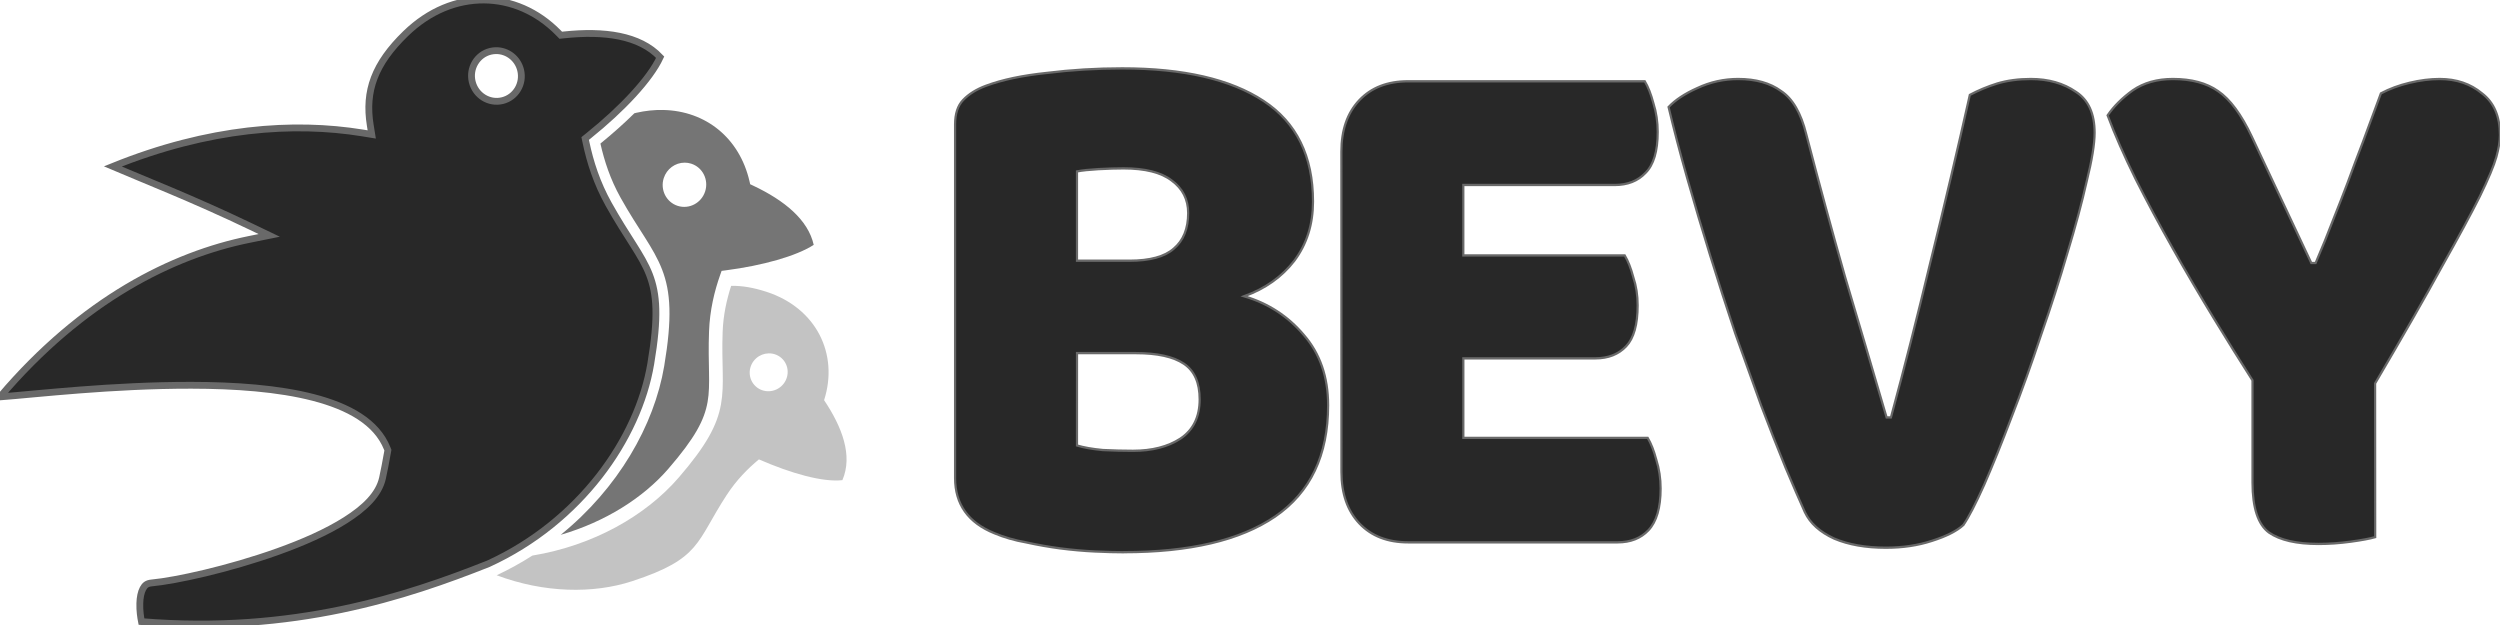
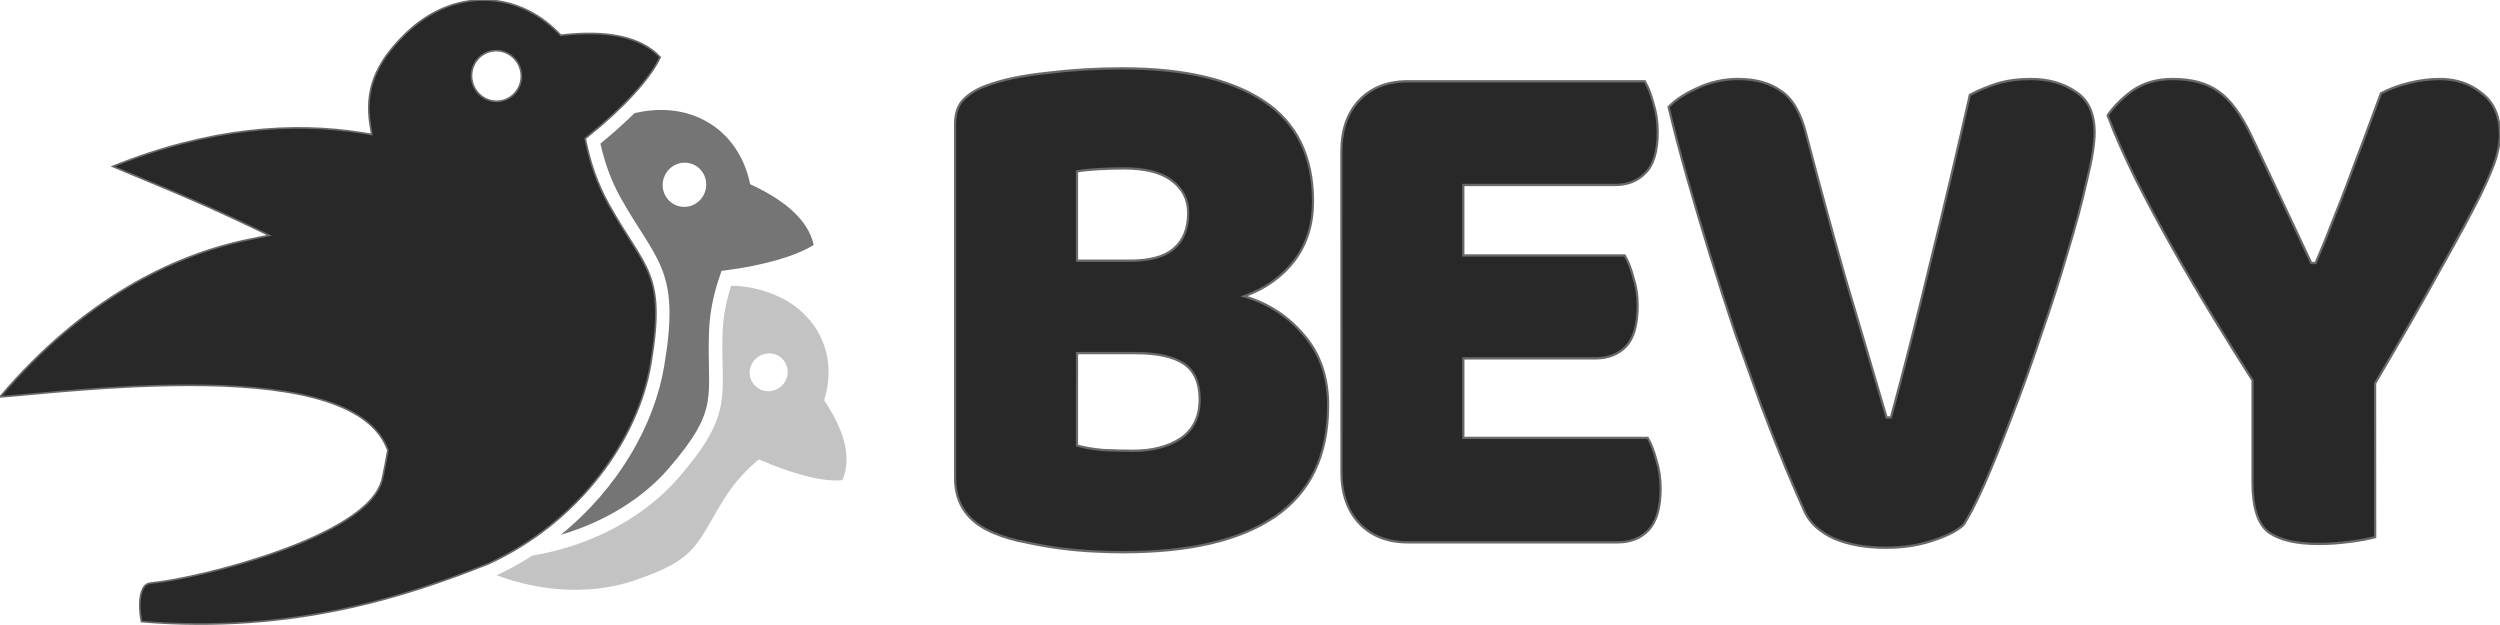
<svg xmlns="http://www.w3.org/2000/svg" xmlns:xlink="http://www.w3.org/1999/xlink" id="svg1941" version="1.1" viewBox="0 0 93.706 23.391" height="23.391mm" width="93.706mm">
  <defs id="defs1935">
    <path id="B" d="m 87.4,202.262 q 0.345,0.099 0.887,0.148 0.542,0.025 1.035,0.025 0.985,0 1.626,-0.394 0.665,-0.419 0.665,-1.281 0,-0.813 -0.542,-1.158 -0.542,-0.345 -1.65,-0.345 h -2.02 z m 0,-6.011 h 1.798 q 1.059,0 1.527,-0.394 0.493,-0.394 0.493,-1.158 0,-0.665 -0.567,-1.059 -0.542,-0.394 -1.65,-0.394 -0.37,0 -0.862,0.025 -0.468,0.025 -0.739,0.074 z m 1.601,9.484 q -0.419,0 -0.985,-0.025 -0.567,-0.025 -1.182,-0.099 -0.591,-0.074 -1.182,-0.197 -0.591,-0.099 -1.084,-0.296 -1.355,-0.517 -1.355,-1.798 v -11.504 q 0,-0.517 0.271,-0.788 0.296,-0.296 0.788,-0.468 0.838,-0.296 2.094,-0.419 1.256,-0.148 2.587,-0.148 3.153,0 4.853,1.059 1.7,1.059 1.7,3.276 0,1.109 -0.64,1.921 -0.64,0.788 -1.724,1.158 1.232,0.345 2.045,1.256 0.838,0.911 0.838,2.291 0,2.439 -1.823,3.621 -1.798,1.158 -5.198,1.158 z" />
    <path id="E" d="m 96.48,192.704 q 0,-1.059 0.616,-1.675 0.616,-0.616 1.675,-0.616 h 8.129 q 0.172,0.271 0.296,0.714 0.148,0.443 0.148,0.936 0,0.936 -0.419,1.33 -0.394,0.394 -1.059,0.394 h -5.198 v 2.291 h 5.543 q 0.172,0.271 0.296,0.714 0.148,0.419 0.148,0.911 0,0.936 -0.394,1.33 -0.394,0.394 -1.059,0.394 h -4.533 v 2.587 h 6.331 q 0.172,0.271 0.296,0.714 0.148,0.443 0.148,0.936 0,0.936 -0.419,1.355 -0.394,0.394 -1.059,0.394 h -7.193 q -1.059,0 -1.675,-0.616 -0.616,-0.616 -0.616,-1.675 z" />
    <path id="V" d="m 117.842,204.849 q -0.345,0.296 -1.084,0.517 -0.714,0.222 -1.577,0.222 -1.035,0 -1.774,-0.296 -0.739,-0.32 -1.01,-0.862 -0.271,-0.567 -0.665,-1.453 -0.394,-0.911 -0.838,-2.02 -0.419,-1.109 -0.887,-2.34 -0.443,-1.256 -0.862,-2.537 -0.419,-1.281 -0.788,-2.513 -0.369,-1.232 -0.64,-2.316 0.345,-0.345 0.985,-0.616 0.665,-0.296 1.404,-0.296 0.911,0 1.478,0.394 0.591,0.369 0.862,1.404 0.665,2.414 1.33,4.631 0.69,2.192 1.429,4.582 h 0.148 q 0.665,-2.316 1.355,-5.05 0.714,-2.734 1.355,-5.444 0.443,-0.222 0.936,-0.369 0.517,-0.148 1.158,-0.148 0.911,0 1.552,0.419 0.64,0.394 0.64,1.33 0,0.542 -0.271,1.577 -0.246,1.035 -0.665,2.34 -0.394,1.281 -0.911,2.685 -0.493,1.404 -1.01,2.66 -0.493,1.232 -0.936,2.192 -0.443,0.936 -0.714,1.306 z" />
    <path id="Y" d="m 131.985,205.243 q -0.271,0.074 -0.838,0.148 -0.567,0.074 -1.109,0.074 -1.133,0 -1.7,-0.37 -0.567,-0.394 -0.567,-1.626 v -3.326 q -0.616,-0.911 -1.33,-2.02 -0.714,-1.109 -1.404,-2.266 -0.69,-1.158 -1.281,-2.266 -0.591,-1.133 -0.961,-2.069 0.32,-0.443 0.862,-0.813 0.567,-0.37 1.379,-0.37 0.961,0 1.552,0.394 0.616,0.394 1.158,1.478 l 2.045,4.114 h 0.148 q 0.345,-0.764 0.591,-1.379 0.271,-0.64 0.517,-1.256 0.246,-0.64 0.517,-1.306 0.271,-0.69 0.616,-1.577 0.443,-0.222 0.985,-0.345 0.542,-0.123 1.035,-0.123 0.862,0 1.453,0.468 0.616,0.443 0.616,1.355 0,0.296 -0.123,0.714 -0.123,0.419 -0.567,1.281 -0.443,0.838 -1.306,2.291 -0.838,1.453 -2.291,3.794 z" />
    <path id="bird" transform="translate(5.0092774e-5,-757.8763)" d="m 2191.146,2276.783 c -5.973,-0.035 -12.098,2.348 -17.361,7.459 -6.913,6.713 -9.06,12.755 -7.848,20.295 l 0.332,2.068 -2.066,-0.336 c -15.188,-2.461 -33.985,-1.218 -55.371,7.434 6.287,2.695 17.826,7.193 30.631,13.342 l 4.061,1.951 -4.414,0.894 c -16.909,3.427 -36.973,13.328 -55.299,34.934 8.198,-0.637 24.953,-2.609 42.428,-2.582 9.714,0.015 19.287,0.687 27.086,2.709 7.799,2.022 14.026,5.435 16.367,11.285 l 0.16,0.4 -0.076,0.424 c -0.384,2.183 -0.761,4.149 -1.117,5.76 -0.816,3.694 -4.01,6.682 -8.195,9.342 -4.186,2.66 -9.496,4.985 -15.014,6.961 -11.035,3.952 -22.78,6.477 -27.965,6.959 -1.102,0.102 -1.542,0.498 -1.967,1.27 -0.425,0.771 -0.659,1.982 -0.693,3.25 -0.046,1.693 0.181,3.104 0.367,4.062 33.749,2.767 58.847,-5.651 76.959,-12.838 20.351,-9.331 33.213,-27.758 36.006,-44.348 1.75,-10.395 1.375,-15.489 -0.312,-19.828 -1.687,-4.339 -4.922,-8.191 -9.025,-15.549 -2.637,-4.728 -4.108,-9.367 -5.02,-13.688 l -0.193,-0.91 0.727,-0.582 c 7.54,-6.045 13.681,-12.644 15.91,-17.449 -4.574,-4.865 -12.479,-5.893 -21.322,-4.947 l -0.727,0.076 -0.512,-0.521 c -4.713,-4.801 -10.562,-7.261 -16.535,-7.297 z m 2.648,11.232 a 5.629,5.524 76.403 0 1 5.502,4.322 5.629,5.524 76.403 0 1 -4.047,6.769 5.629,5.524 76.403 0 1 -6.693,-4.172 5.629,5.524 76.403 0 1 4.047,-6.769 5.629,5.524 76.403 0 1 1.191,-0.15 z" />
  </defs>
  <g transform="translate(-15.83809,-109.1515)" id="layer1">
    <g style="opacity:1;fill:#757575;fill-opacity:1;stroke-width:0.756;stroke-miterlimit:4;stroke-dasharray:none" transform="matrix(0.6386771,0,0,0.6386771,-336.2912,-147.5184)" id="g1911-8-3-9-3">
      <g id="g1121-3-8-8-2-8-7-1-2-8-3-9-6" style="fill:#929292;fill-opacity:1" transform="matrix(-0.4042672,-0.1743825,-0.1743825,0.4042672,678.7761,389.8476)">
        <path transform="matrix(-0.551804,-0.2380231,-0.2380231,0.551804,1946.732,-620.612)" d="m 2246.031,2340.191 v 0 c -0.016,3e-4 -0.031,0 -0.047,0 -0.98,3.067 -1.739,6.4 -1.883,10.195 -0.271,7.126 0.453,11.464 -0.367,16.08 -0.82,4.616 -3.245,9.161 -9.414,16.287 -7.342,8.482 -18.979,15.045 -32.42,17.264 -2.502,1.597 -5.142,3.061 -7.92,4.363 10.462,3.938 21.402,4.153 30.076,1.307 15.279,-5.014 14.096,-8.616 20.943,-19.107 2.157,-3.305 4.647,-5.828 7.148,-7.9 7.125,3.107 14.143,5.101 18.516,4.607 2.351,-5.45 -0.057,-11.771 -4.059,-17.746 3.282,-10.196 -1.699,-20.406 -12.73,-24.016 -2.877,-0.942 -5.463,-1.384 -7.844,-1.338 z m 8.275,14.971 a 4.167,4.245 48.68 0 1 3.197,1.397 4.167,4.245 48.68 0 1 -0.438,5.934 4.167,4.245 48.68 0 1 -5.939,-0.326 4.167,4.245 48.68 0 1 0.438,-5.934 4.167,4.245 48.68 0 1 2.742,-1.07 z m -68.375,45.379 c 0.127,0.075 0.257,0.141 0.385,0.215 0.131,-0.049 0.264,-0.101 0.395,-0.15 -0.26,-0.023 -0.519,-0.039 -0.779,-0.064 z" style="fill:#c3c3c3;fill-opacity:1;stroke:none;stroke-width:0.56px;stroke-linecap:butt;stroke-linejoin:miter;stroke-opacity:1" id="path819-1-94-5-3-1-9-6-4-90-0-8-9-5-8-6-1" />
      </g>
    </g>
    <g style="opacity:1;fill:#282828;fill-opacity:1;stroke:none;stroke-width:0.756;stroke-miterlimit:4;stroke-dasharray:none;stroke-opacity:1" transform="matrix(-0.289957,0.2343288,0.2343288,0.289957,41.47955,36.94942)" id="g1051-1-2-0-8-6-0-8-1-5-6-9-6">
      <g style="opacity:1;fill:#282828;fill-opacity:1" transform="matrix(-0.3525408,0.2849059,0.2849059,0.3525408,477.11,-1021.767)" id="g3029-3">
        <use xlink:href="#bird" style="color:#000000;font-style:normal;font-variant:normal;font-weight:normal;font-stretch:normal;font-size:medium;line-height:normal;font-family:sans-serif;font-variant-ligatures:normal;font-variant-position:normal;font-variant-caps:normal;font-variant-numeric:normal;font-variant-alternates:normal;font-variant-east-asian:normal;font-feature-settings:normal;font-variation-settings:normal;text-indent:0;text-align:start;text-decoration:none;text-decoration-line:none;text-decoration-style:solid;text-decoration-color:#000000;letter-spacing:normal;word-spacing:normal;text-transform:none;writing-mode:lr-tb;direction:ltr;text-orientation:mixed;dominant-baseline:auto;baseline-shift:baseline;text-anchor:start;white-space:normal;shape-padding:0;shape-margin:0;inline-size:0;clip-rule:nonzero;display:inline;overflow:visible;visibility:visible;isolation:auto;mix-blend-mode:normal;color-interpolation:sRGB;color-interpolation-filters:linearRGB;solid-color:#000000;solid-opacity:1;vector-effect:none;fill:#282828;fill-opacity:1;fill-rule:nonzero;stroke:none;stroke-width:3.024;stroke-linecap:butt;stroke-linejoin:miter;stroke-miterlimit:4;stroke-dasharray:none;stroke-dashoffset:0;stroke-opacity:1;color-rendering:auto;image-rendering:auto;shape-rendering:auto;text-rendering:auto;enable-background:accumulate;stop-color:#000000;stop-opacity:1" id="path3031-2" />
-         <use xlink:href="#bird" stroke="dimgray" stroke-width="0.4mm" fill="none" />
+         <use xlink:href="#bird" stroke="dimgray" stroke-width="0.1mm" fill="none" />
      </g>
    </g>
    <g transform="matrix(-0.3225918,0.04314193,0.04314193,0.3225918,94.63531,65.32372)" id="g1051-1-1-8-8-4-9-4-0-4-6-4-7-6" style="opacity:1;fill:#353535;fill-opacity:1;stroke-width:0.756;stroke-miterlimit:4;stroke-dasharray:none">
      <g transform="translate(-20.24458,-6.120921)" id="g1129-5-9-8-0-7-2-7-3-8-61-1">
        <g transform="translate(61.54776,-5.672668)" id="g1344-1-3-9-3-8-8-8-3-5">
          <g style="fill:#757575;fill-opacity:1" id="g1121-7-7-2-3-3-7-4-5-8-2-5">
            <g style="opacity:1" transform="matrix(-0.514626,0.06882369,0.06882369,0.514626,1184.364,-811.9091)" id="g3006-4">
              <path transform="translate(1.2499985e-4,-757.8763)" d="m 2230.894,2301.174 c -1.911,-0.039 -3.912,0.162 -5.979,0.633 -0.139,0.032 -0.261,0.071 -0.398,0.104 -2.274,2.248 -4.813,4.505 -7.529,6.717 0.875,3.86 2.174,7.883 4.471,12.002 3.987,7.149 7.274,10.966 9.203,15.926 1.929,4.96 2.264,10.794 0.475,21.424 -2.218,13.178 -10.24,27.132 -22.959,37.434 9.872,-2.879 18.287,-8.191 23.858,-14.627 6.013,-6.946 8.019,-10.876 8.723,-14.836 0.704,-3.96 0.044,-8.3 0.324,-15.664 0.18,-4.745 1.191,-8.896 2.477,-12.545 l 0.309,-0.875 0.922,-0.121 c 8.228,-1.067 15.665,-3.167 19.51,-5.648 -1.235,-5.552 -6.481,-9.86 -13.428,-13.135 l -0.662,-0.312 -0.166,-0.713 c -2.203,-9.461 -9.591,-15.563 -19.148,-15.762 z m 4.783,11.686 a 4.823,4.914 17.729 0 1 1.447,0.225 4.823,4.914 17.729 0 1 3.098,6.148 4.823,4.914 17.729 0 1 -6.09,3.213 4.823,4.914 17.729 0 1 -3.098,-6.148 4.823,4.914 17.729 0 1 4.643,-3.438 z" style="color:#000000;font-style:normal;font-variant:normal;font-weight:normal;font-stretch:normal;font-size:medium;line-height:normal;font-family:sans-serif;font-variant-ligatures:normal;font-variant-position:normal;font-variant-caps:normal;font-variant-numeric:normal;font-variant-alternates:normal;font-variant-east-asian:normal;font-feature-settings:normal;font-variation-settings:normal;text-indent:0;text-align:start;text-decoration:none;text-decoration-line:none;text-decoration-style:solid;text-decoration-color:#000000;letter-spacing:normal;word-spacing:normal;text-transform:none;writing-mode:lr-tb;direction:ltr;text-orientation:mixed;dominant-baseline:auto;baseline-shift:baseline;text-anchor:start;white-space:normal;shape-padding:0;shape-margin:0;inline-size:0;clip-rule:nonzero;display:inline;overflow:visible;visibility:visible;isolation:auto;mix-blend-mode:normal;color-interpolation:sRGB;color-interpolation-filters:linearRGB;solid-color:#000000;solid-opacity:1;vector-effect:none;fill:#757575;fill-opacity:1;fill-rule:nonzero;stroke:none;stroke-width:3.024;stroke-linecap:butt;stroke-linejoin:miter;stroke-miterlimit:4;stroke-dasharray:none;stroke-dashoffset:0;stroke-opacity:1;color-rendering:auto;image-rendering:auto;shape-rendering:auto;text-rendering:auto;enable-background:accumulate;stop-color:#000000;stop-opacity:1" id="path3008-7" />
            </g>
          </g>
        </g>
      </g>
    </g>
    <g id="text1778-3-6-3-9-3-6-4-0-9-5" style="font-style:normal;font-weight:normal;font-size:10.301px;line-height:1.25;font-family:sans-serif;letter-spacing:0px;word-spacing:0px;opacity:1;fill:#282828;fill-opacity:1;stroke:none;stroke-width:0.258;stroke-miterlimit:4;stroke-dasharray:none" transform="matrix(1.091397,0,0,1.152116,-39.18187,-107.1797)" aria-label="BEVY">
      <use xlink:href="#B" id="path1940-83-0-6-3-1-1-8-3-1-6" style="font-style:normal;font-variant:normal;font-weight:normal;font-stretch:normal;font-size:21.975px;font-family:'Baloo Bhaijaan';-inkscape-font-specification:'Baloo Bhaijaan, Normal';font-variant-ligatures:normal;font-variant-caps:normal;font-variant-numeric:normal;font-feature-settings:normal;text-align:start;writing-mode:lr-tb;text-anchor:start;fill:#282828;fill-opacity:1;stroke-width:0.289" />
      <use xlink:href="#B" stroke="dimgray" stroke-width="0.02mm" fill="none" />
      <use xlink:href="#E" id="path1942-3-4-06-1-4-5-1-0-0-9" style="font-style:normal;font-variant:normal;font-weight:normal;font-stretch:normal;font-size:21.975px;font-family:'Baloo Bhaijaan';-inkscape-font-specification:'Baloo Bhaijaan, Normal';font-variant-ligatures:normal;font-variant-caps:normal;font-variant-numeric:normal;font-feature-settings:normal;text-align:start;writing-mode:lr-tb;text-anchor:start;fill:#282828;fill-opacity:1;stroke-width:0.289" />
      <use xlink:href="#E" stroke="dimgray" stroke-width="0.02mm" fill="none" />
      <use xlink:href="#V" id="path1944-3-1-2-9-9-5-0-9-7-3" style="font-style:normal;font-variant:normal;font-weight:normal;font-stretch:normal;font-size:21.975px;font-family:'Baloo Bhaijaan';-inkscape-font-specification:'Baloo Bhaijaan, Normal';font-variant-ligatures:normal;font-variant-caps:normal;font-variant-numeric:normal;font-feature-settings:normal;text-align:start;writing-mode:lr-tb;text-anchor:start;fill:#282828;fill-opacity:1;stroke-width:0.289" />
      <use xlink:href="#V" stroke="dimgray" stroke-width="0.02mm" fill="none" />
      <use xlink:href="#Y" id="path1946-80-0-6-4-2-4-3-2-5-7" style="font-style:normal;font-variant:normal;font-weight:normal;font-stretch:normal;font-size:21.975px;font-family:'Baloo Bhaijaan';-inkscape-font-specification:'Baloo Bhaijaan, Normal';font-variant-ligatures:normal;font-variant-caps:normal;font-variant-numeric:normal;font-feature-settings:normal;text-align:start;writing-mode:lr-tb;text-anchor:start;fill:#282828;fill-opacity:1;stroke-width:0.289" />
      <use xlink:href="#Y" stroke="dimgray" stroke-width="0.02mm" fill="none" />
    </g>
  </g>
</svg>
